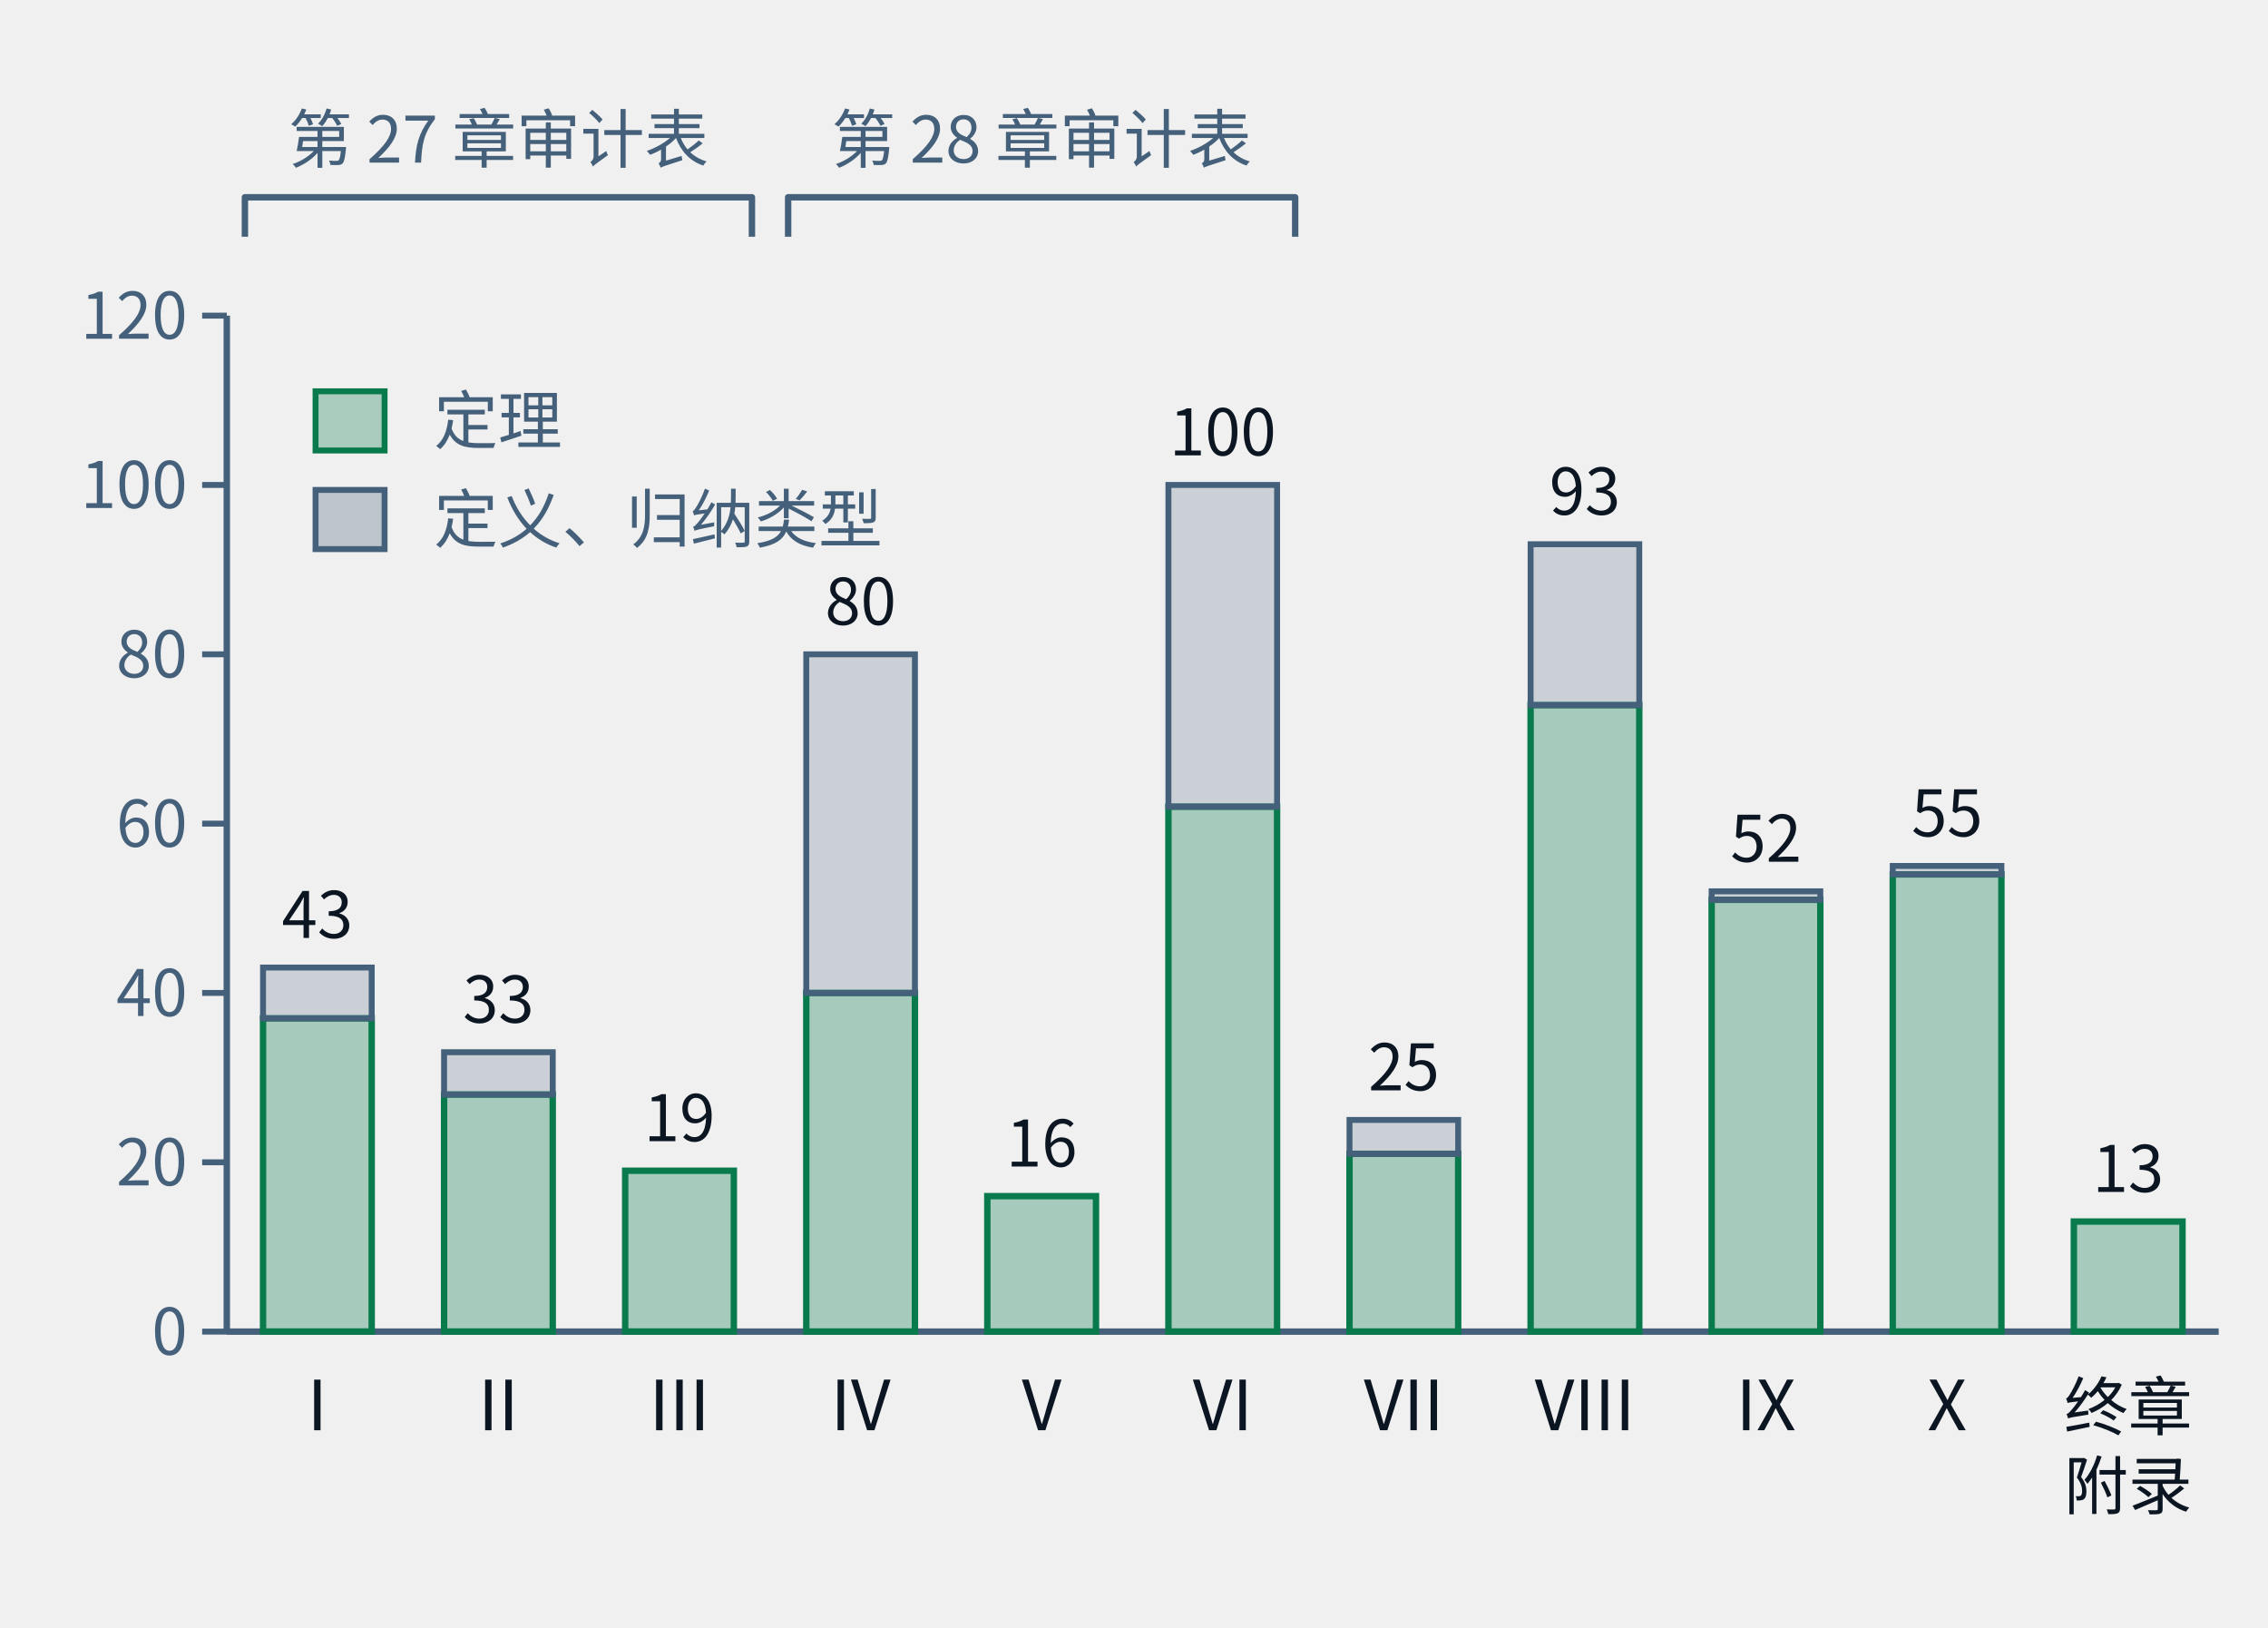
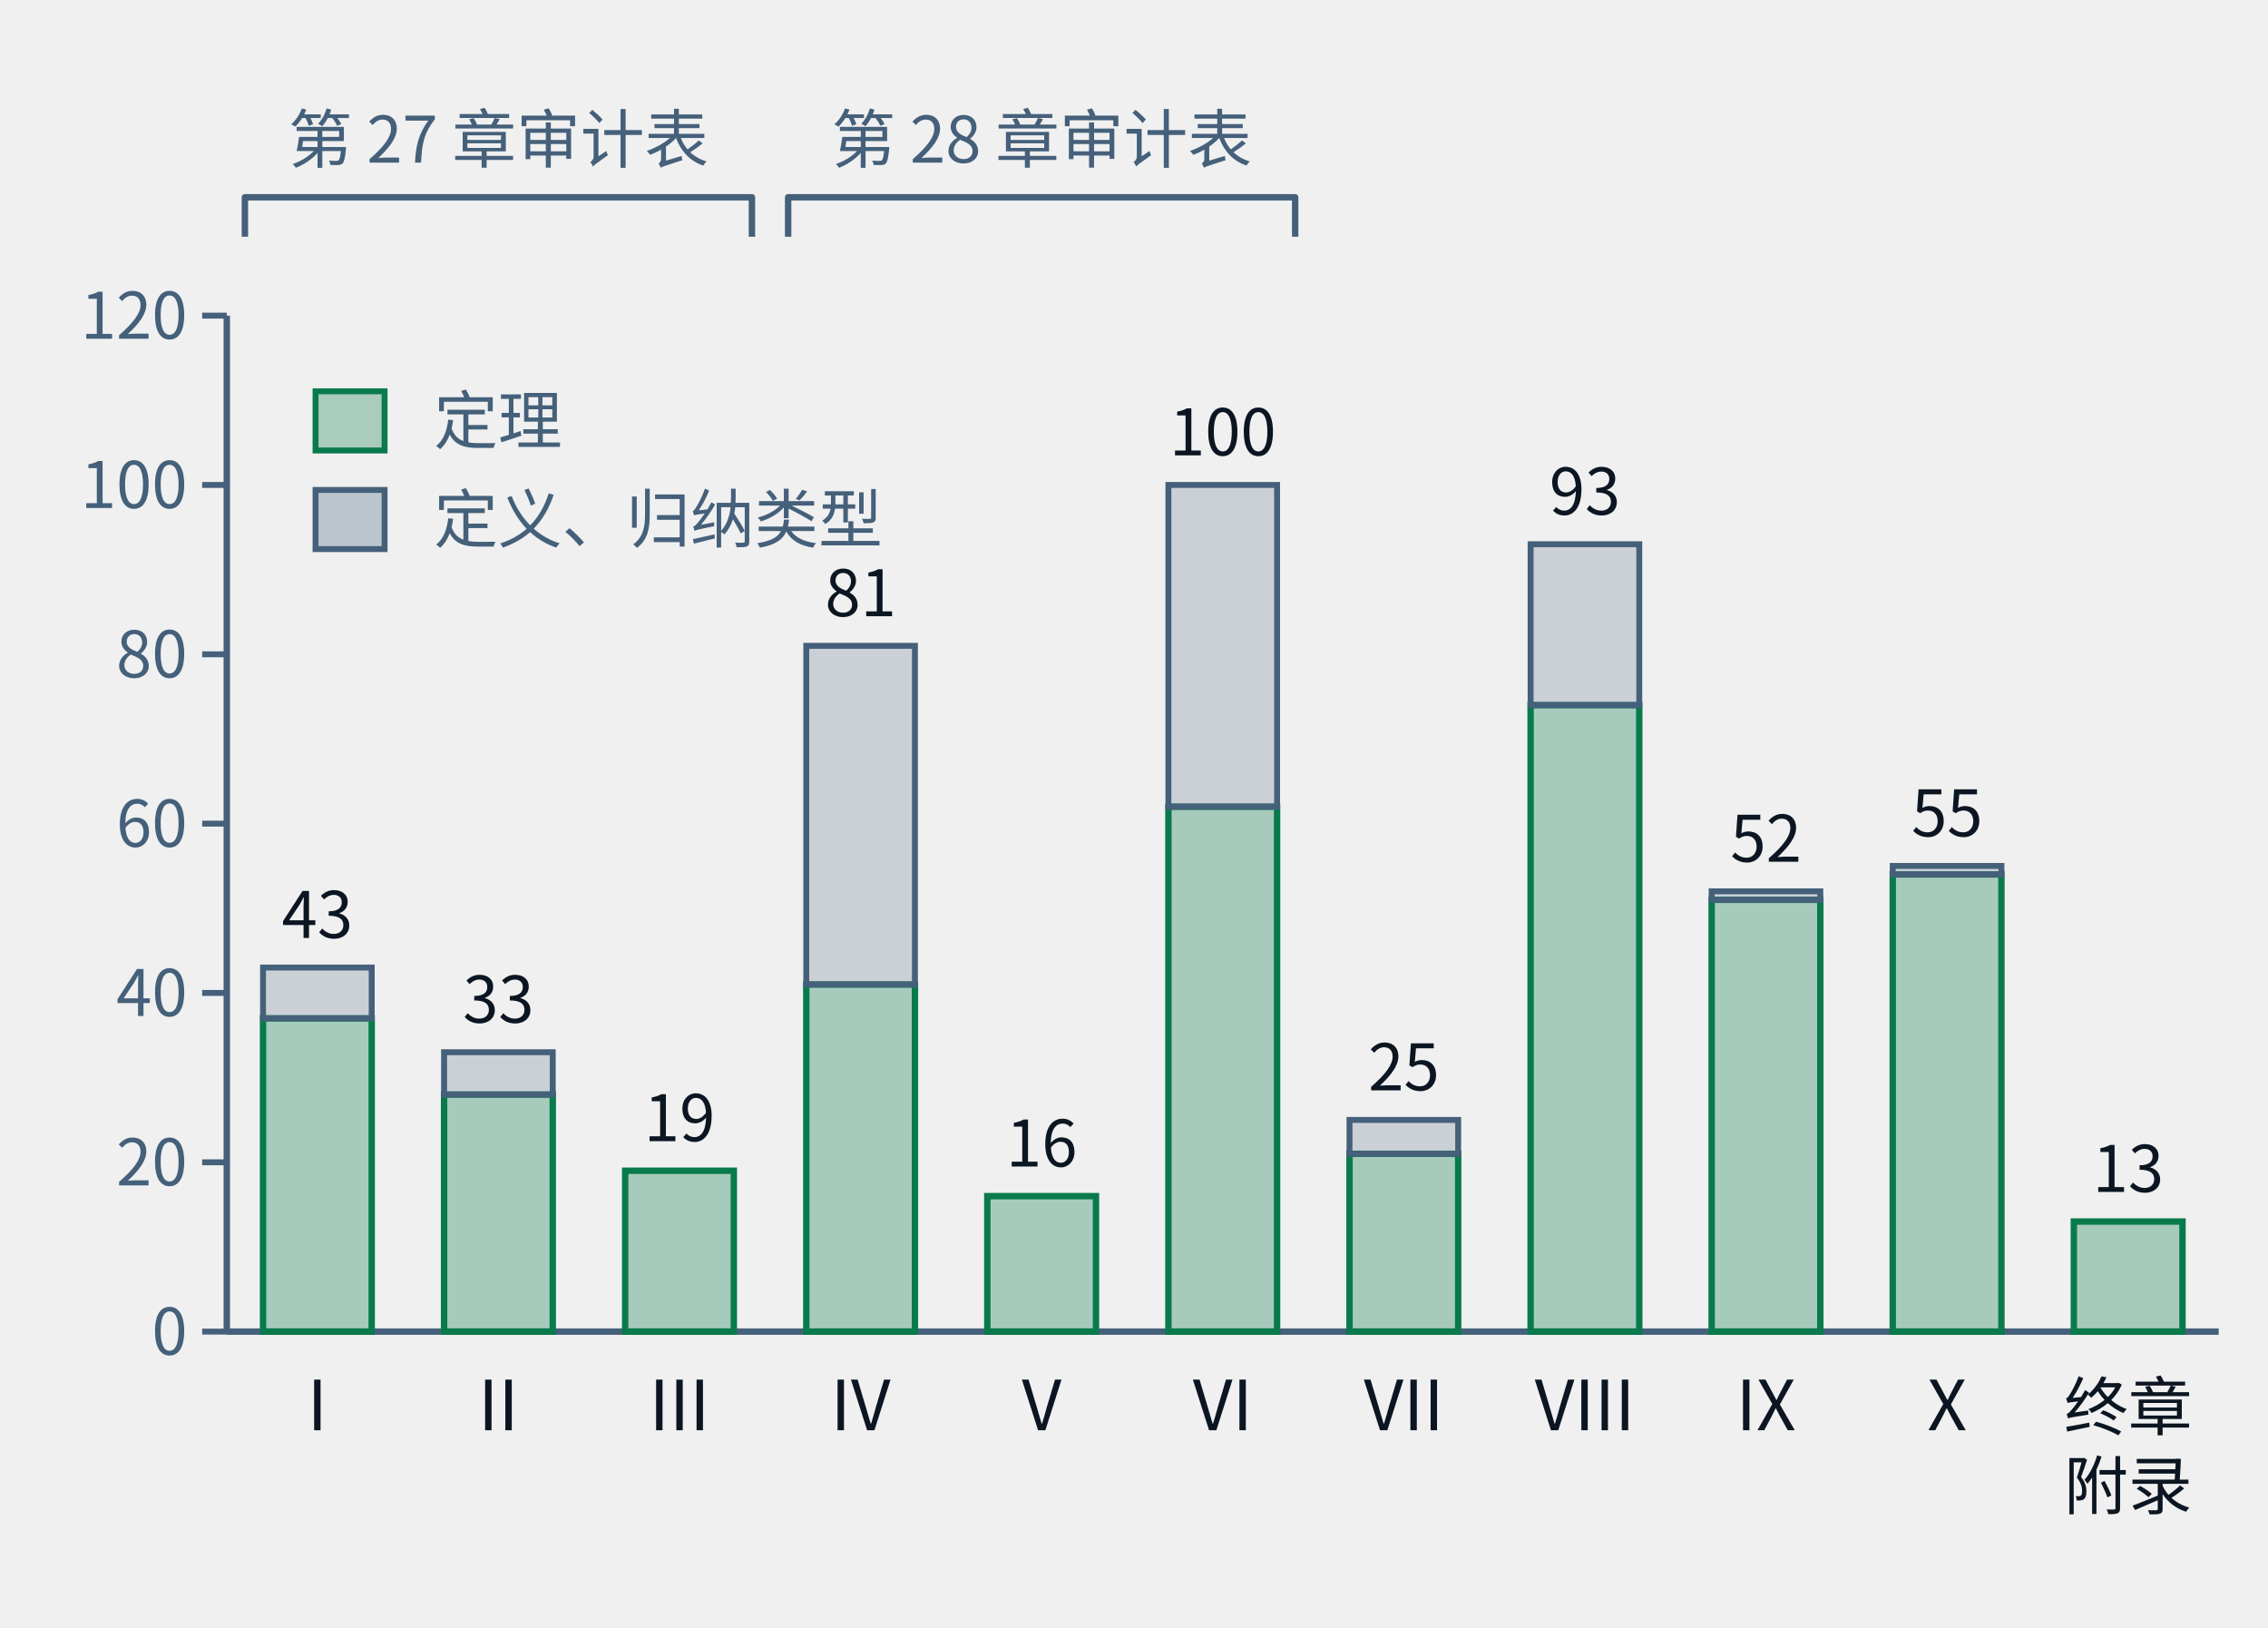
- <svg xmlns="http://www.w3.org/2000/svg" class="tr-fig" data-tr-fig="ch28-declaration-parts" data-lang="zh" viewBox="0 0 460 330" width="460" height="330" font-family="'Noto Sans SC', 'Noto Sans CJK SC', 'Source Sans 3', 'PingFang SC', 'Microsoft YaHei', system-ui, sans-serif" role="img" aria-label="柱状图。横轴是第一至第十部与“终章与附录”，柱高是该部章节用 lean= 引用的不同声明数；每根柱子下段绿色是锁文件里种类为定理的声明，上段灰色是定义与归纳类型。I：定理 37、其他 6；II：定理 28、其他 5；III：定理 19、其他 0；IV：定理 40、其他 40；V：定理 16、其他 0；VI：定理 62、其他 38；VII：定理 21、其他 4；VIII：定理 74、其他 19；IX：定理 51、其他 1；X：定理 54、其他 1；终章与附录：定理 13、其他 0。柱子上方两道括号：第一至第三部标“第二十七章审计表”，第四至第六部标“第二十八章审计表”。">
+ <svg xmlns="http://www.w3.org/2000/svg" class="tr-fig" data-tr-fig="ch28-declaration-parts" data-lang="zh" viewBox="0 0 460 330" width="460" height="330" font-family="'Noto Sans SC', 'Noto Sans CJK SC', 'Source Sans 3', 'PingFang SC', 'Microsoft YaHei', system-ui, sans-serif" role="img" aria-label="柱状图。横轴是第一至第十部与“终章与附录”，柱高是该部章节用 lean= 引用的不同声明数；每根柱子下段绿色是锁文件里种类为定理的声明，上段灰色是定义与归纳类型。I：定理 37、其他 6；II：定理 28、其他 5；III：定理 19、其他 0；IV：定理 41、其他 40；V：定理 16、其他 0；VI：定理 62、其他 38；VII：定理 21、其他 4；VIII：定理 74、其他 19；IX：定理 51、其他 1；X：定理 54、其他 1；终章与附录：定理 13、其他 0。柱子上方两道括号：第一至第三部标“第二十七章审计表”，第四至第六部标“第二十八章审计表”。">
  <style>.ts-ink{stroke:#0b1622}.tf-ink{fill:#0b1622}.ts-dim{stroke:#45607a}.tf-dim{fill:#45607a}.ts-faint{stroke:#9db3c4}.tf-faint{fill:#9db3c4}.ts-edge{stroke:#b9d0dd}.tf-edge{fill:#b9d0dd}.ts-hot{stroke:#5f9bb5}.tf-hot{fill:#5f9bb5}.ts-bg{stroke:#ffffff}.tf-bg{fill:#ffffff}.ts-panel{stroke:#eef5f9}.tf-panel{fill:#eef5f9}.ts-sheet{stroke:#f7fbfd}.tf-sheet{fill:#f7fbfd}.ts-cyan{stroke:#007c8a}.tf-cyan{fill:#007c8a}.ts-magenta{stroke:#b0128f}.tf-magenta{fill:#b0128f}.ts-amber{stroke:#946200}.tf-amber{fill:#946200}.ts-violet{stroke:#5a45c8}.tf-violet{fill:#5a45c8}.ts-ok{stroke:#087a4c}.tf-ok{fill:#087a4c}.ts-warn{stroke:#c21f3a}.tf-warn{fill:#c21f3a}.ts-blue{stroke:#1d5fd0}.tf-blue{fill:#1d5fd0}.ts-orange{stroke:#b85410}.tf-orange{fill:#b85410}.ts-sigma{stroke:#28405a}.tf-sigma{fill:#28405a}@media (prefers-color-scheme:dark){.ts-ink{stroke:#d4efff}.tf-ink{fill:#d4efff}.ts-dim{stroke:#6f8ea5}.tf-dim{fill:#6f8ea5}.ts-faint{stroke:#34506a}.tf-faint{fill:#34506a}.ts-edge{stroke:#143049}.tf-edge{fill:#143049}.ts-hot{stroke:#1f5d7c}.tf-hot{fill:#1f5d7c}.ts-bg{stroke:#03060c}.tf-bg{fill:#03060c}.ts-panel{stroke:#07101b}.tf-panel{fill:#07101b}.ts-sheet{stroke:#050c16}.tf-sheet{fill:#050c16}.ts-cyan{stroke:#19f0ff}.tf-cyan{fill:#19f0ff}.ts-magenta{stroke:#ff2fd0}.tf-magenta{fill:#ff2fd0}.ts-amber{stroke:#ffc83d}.tf-amber{fill:#ffc83d}.ts-violet{stroke:#9d8cff}.tf-violet{fill:#9d8cff}.ts-ok{stroke:#46ffb2}.tf-ok{fill:#46ffb2}.ts-warn{stroke:#ff5064}.tf-warn{fill:#ff5064}.ts-blue{stroke:#2a7bff}.tf-blue{fill:#2a7bff}.ts-orange{stroke:#ff8a3c}.tf-orange{fill:#ff8a3c}.ts-sigma{stroke:#cfe3ff}.tf-sigma{fill:#cfe3ff}}</style>
  <line x1="46" y1="64" x2="46" y2="270" class="ts-dim" stroke-width="1.3" fill="none" />
  <line x1="41" y1="270" x2="46" y2="270" class="ts-dim" stroke-width="1.2" fill="none" />
  <text class="tf-dim" x="38" y="274.68" font-size="13" text-anchor="end">0</text>
  <line x1="41" y1="235.67" x2="46" y2="235.67" class="ts-dim" stroke-width="1.2" fill="none" />
  <text class="tf-dim" x="38" y="240.35" font-size="13" text-anchor="end">20</text>
  <line x1="41" y1="201.33" x2="46" y2="201.33" class="ts-dim" stroke-width="1.2" fill="none" />
  <text class="tf-dim" x="38" y="206.01" font-size="13" text-anchor="end">40</text>
  <line x1="41" y1="167" x2="46" y2="167" class="ts-dim" stroke-width="1.2" fill="none" />
  <text class="tf-dim" x="38" y="171.68" font-size="13" text-anchor="end">60</text>
  <line x1="41" y1="132.67" x2="46" y2="132.67" class="ts-dim" stroke-width="1.2" fill="none" />
  <text class="tf-dim" x="38" y="137.35" font-size="13" text-anchor="end">80</text>
  <line x1="41" y1="98.33" x2="46" y2="98.33" class="ts-dim" stroke-width="1.2" fill="none" />
  <text class="tf-dim" x="38" y="103.01" font-size="13" text-anchor="end">100</text>
  <line x1="41" y1="64" x2="46" y2="64" class="ts-dim" stroke-width="1.2" fill="none" />
  <text class="tf-dim" x="38" y="68.68" font-size="13" text-anchor="end">120</text>
  <line x1="46" y1="270" x2="450" y2="270" class="ts-dim" stroke-width="1.3" fill="none" />
  <rect x="53.35" y="206.48" width="22.04" height="63.52" class="ts-ok tf-ok" stroke-width="1.3" fill-opacity="0.32" />
  <rect x="53.35" y="196.18" width="22.04" height="10.3" class="ts-dim tf-dim" stroke-width="1.2" fill-opacity="0.22" />
  <text class="tf-ink" x="64.36" y="190.18" font-size="13" text-anchor="middle">43</text>
  <text class="tf-ink" x="64.36" y="290" font-size="14" text-anchor="middle">I</text>
  <rect x="90.07" y="221.93" width="22.04" height="48.07" class="ts-ok tf-ok" stroke-width="1.3" fill-opacity="0.32" />
  <rect x="90.07" y="213.35" width="22.04" height="8.58" class="ts-dim tf-dim" stroke-width="1.2" fill-opacity="0.22" />
  <text class="tf-ink" x="101.09" y="207.35" font-size="13" text-anchor="middle">33</text>
  <text class="tf-ink" x="101.09" y="290" font-size="14" text-anchor="middle">II</text>
  <rect x="126.8" y="237.38" width="22.04" height="32.62" class="ts-ok tf-ok" stroke-width="1.3" fill-opacity="0.32" />
  <text class="tf-ink" x="137.82" y="231.38" font-size="13" text-anchor="middle">19</text>
  <text class="tf-ink" x="137.82" y="290" font-size="14" text-anchor="middle">III</text>
-   <rect x="163.53" y="201.33" width="22.04" height="68.67" class="ts-ok tf-ok" stroke-width="1.3" fill-opacity="0.32" />
-   <rect x="163.53" y="132.67" width="22.04" height="68.67" class="ts-dim tf-dim" stroke-width="1.2" fill-opacity="0.22" />
-   <text class="tf-ink" x="174.55" y="126.67" font-size="13" text-anchor="middle">80</text>
+   <rect x="163.53" y="199.62" width="22.04" height="70.38" class="ts-ok tf-ok" stroke-width="1.3" fill-opacity="0.32" />
+   <rect x="163.53" y="130.95" width="22.04" height="68.67" class="ts-dim tf-dim" stroke-width="1.2" fill-opacity="0.22" />
+   <text class="tf-ink" x="174.55" y="124.95" font-size="13" text-anchor="middle">81</text>
  <text class="tf-ink" x="174.55" y="290" font-size="14" text-anchor="middle">IV</text>
  <rect x="200.25" y="242.53" width="22.04" height="27.47" class="ts-ok tf-ok" stroke-width="1.3" fill-opacity="0.32" />
  <text class="tf-ink" x="211.27" y="236.53" font-size="13" text-anchor="middle">16</text>
  <text class="tf-ink" x="211.27" y="290" font-size="14" text-anchor="middle">V</text>
  <rect x="236.98" y="163.57" width="22.04" height="106.43" class="ts-ok tf-ok" stroke-width="1.3" fill-opacity="0.32" />
  <rect x="236.98" y="98.33" width="22.04" height="65.23" class="ts-dim tf-dim" stroke-width="1.2" fill-opacity="0.22" />
  <text class="tf-ink" x="248" y="92.33" font-size="13" text-anchor="middle">100</text>
  <text class="tf-ink" x="248" y="290" font-size="14" text-anchor="middle">VI</text>
  <rect x="273.71" y="233.95" width="22.04" height="36.05" class="ts-ok tf-ok" stroke-width="1.3" fill-opacity="0.32" />
  <rect x="273.71" y="227.08" width="22.04" height="6.87" class="ts-dim tf-dim" stroke-width="1.2" fill-opacity="0.22" />
  <text class="tf-ink" x="284.73" y="221.08" font-size="13" text-anchor="middle">25</text>
  <text class="tf-ink" x="284.73" y="290" font-size="14" text-anchor="middle">VII</text>
  <rect x="310.44" y="142.97" width="22.04" height="127.03" class="ts-ok tf-ok" stroke-width="1.3" fill-opacity="0.32" />
  <rect x="310.44" y="110.35" width="22.04" height="32.62" class="ts-dim tf-dim" stroke-width="1.2" fill-opacity="0.22" />
  <text class="tf-ink" x="321.45" y="104.35" font-size="13" text-anchor="middle">93</text>
  <text class="tf-ink" x="321.45" y="290" font-size="14" text-anchor="middle">VIII</text>
  <rect x="347.16" y="182.45" width="22.04" height="87.55" class="ts-ok tf-ok" stroke-width="1.3" fill-opacity="0.32" />
  <rect x="347.16" y="180.73" width="22.04" height="1.72" class="ts-dim tf-dim" stroke-width="1.2" fill-opacity="0.22" />
  <text class="tf-ink" x="358.18" y="174.73" font-size="13" text-anchor="middle">52</text>
  <text class="tf-ink" x="358.18" y="290" font-size="14" text-anchor="middle">IX</text>
  <rect x="383.89" y="177.3" width="22.04" height="92.7" class="ts-ok tf-ok" stroke-width="1.3" fill-opacity="0.32" />
  <rect x="383.89" y="175.58" width="22.04" height="1.72" class="ts-dim tf-dim" stroke-width="1.2" fill-opacity="0.22" />
  <text class="tf-ink" x="394.91" y="169.58" font-size="13" text-anchor="middle">55</text>
  <text class="tf-ink" x="394.91" y="290" font-size="14" text-anchor="middle">X</text>
  <rect x="420.62" y="247.68" width="22.04" height="22.32" class="ts-ok tf-ok" stroke-width="1.3" fill-opacity="0.32" />
  <text class="tf-ink" x="431.64" y="241.68" font-size="13" text-anchor="middle">13</text>
  <text class="tf-ink" x="431.64" y="290" font-size="13" text-anchor="middle">终章</text>
  <text class="tf-ink" x="431.64" y="306" font-size="13" text-anchor="middle">附录</text>
  <path d="M49.67 48 L49.67 40 L152.51 40 L152.51 48" class="ts-dim" stroke-width="1.3" stroke-linejoin="round" fill="none" />
  <text class="tf-dim" x="101.09" y="32.98" font-size="13" text-anchor="middle">第 27 章审计表</text>
  <path d="M159.85 48 L159.85 40 L262.69 40 L262.69 48" class="ts-dim" stroke-width="1.3" stroke-linejoin="round" fill="none" />
  <text class="tf-dim" x="211.27" y="32.98" font-size="13" text-anchor="middle">第 28 章审计表</text>
  <rect x="64" y="79.34" width="14" height="12" class="ts-ok tf-ok" stroke-width="1.2" fill-opacity="0.3" />
  <text class="tf-dim" x="88" y="90" font-size="13">定理</text>
  <rect x="64" y="99.34" width="14" height="12" class="ts-dim tf-dim" stroke-width="1.2" fill-opacity="0.3" />
  <text class="tf-dim" x="88" y="110" font-size="13">定义、归纳类型</text>
</svg>
